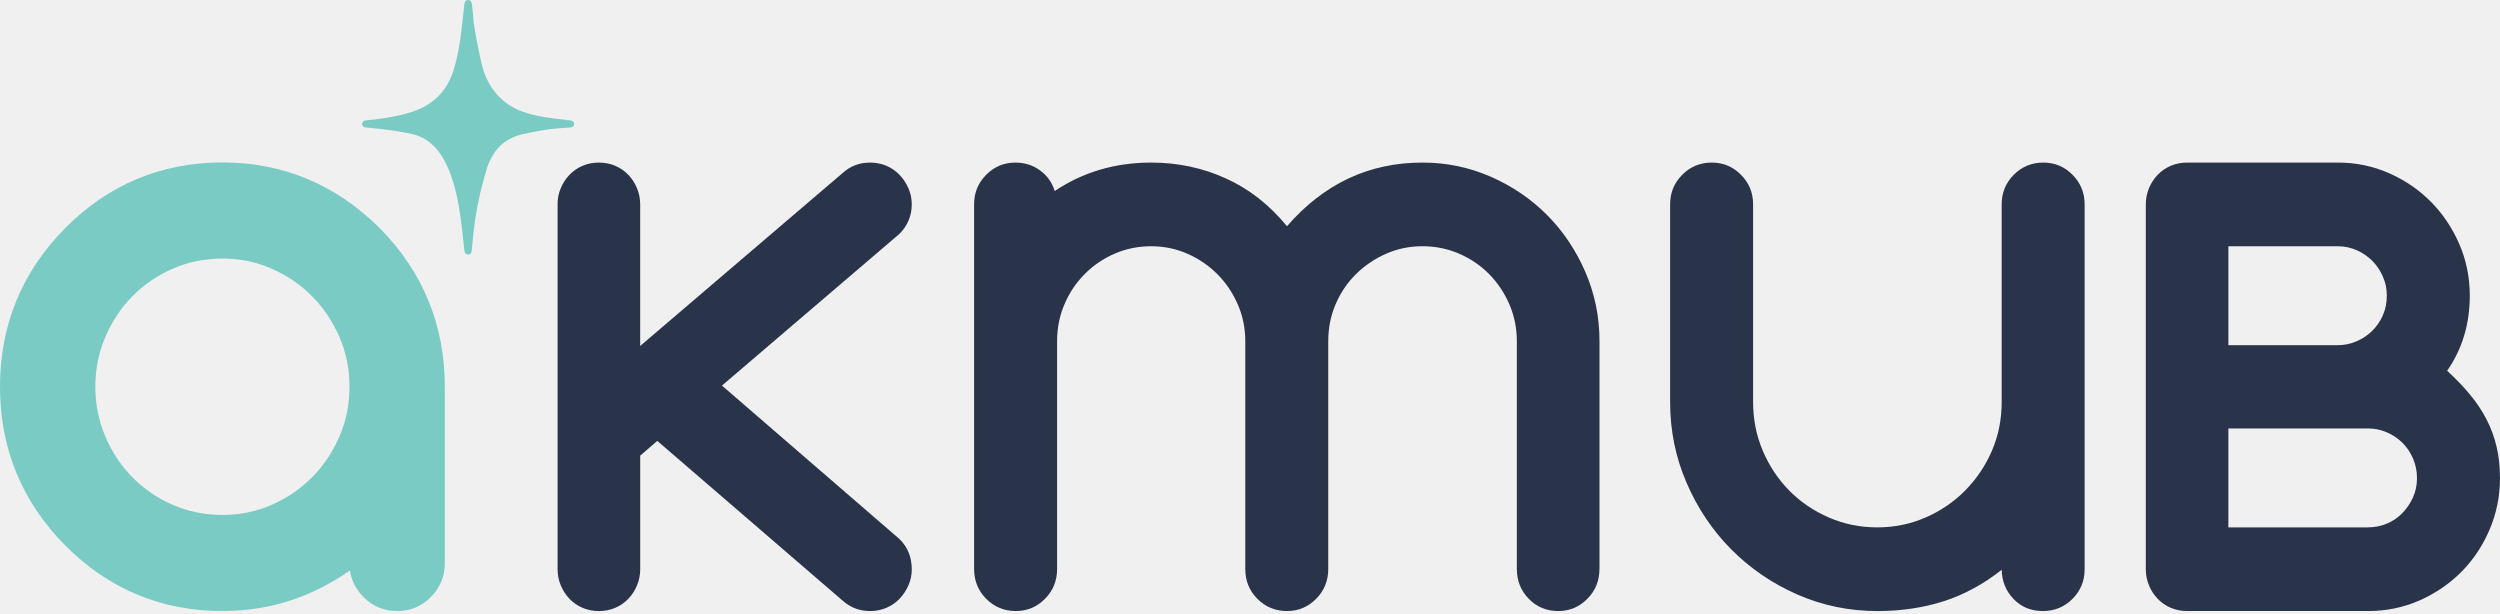
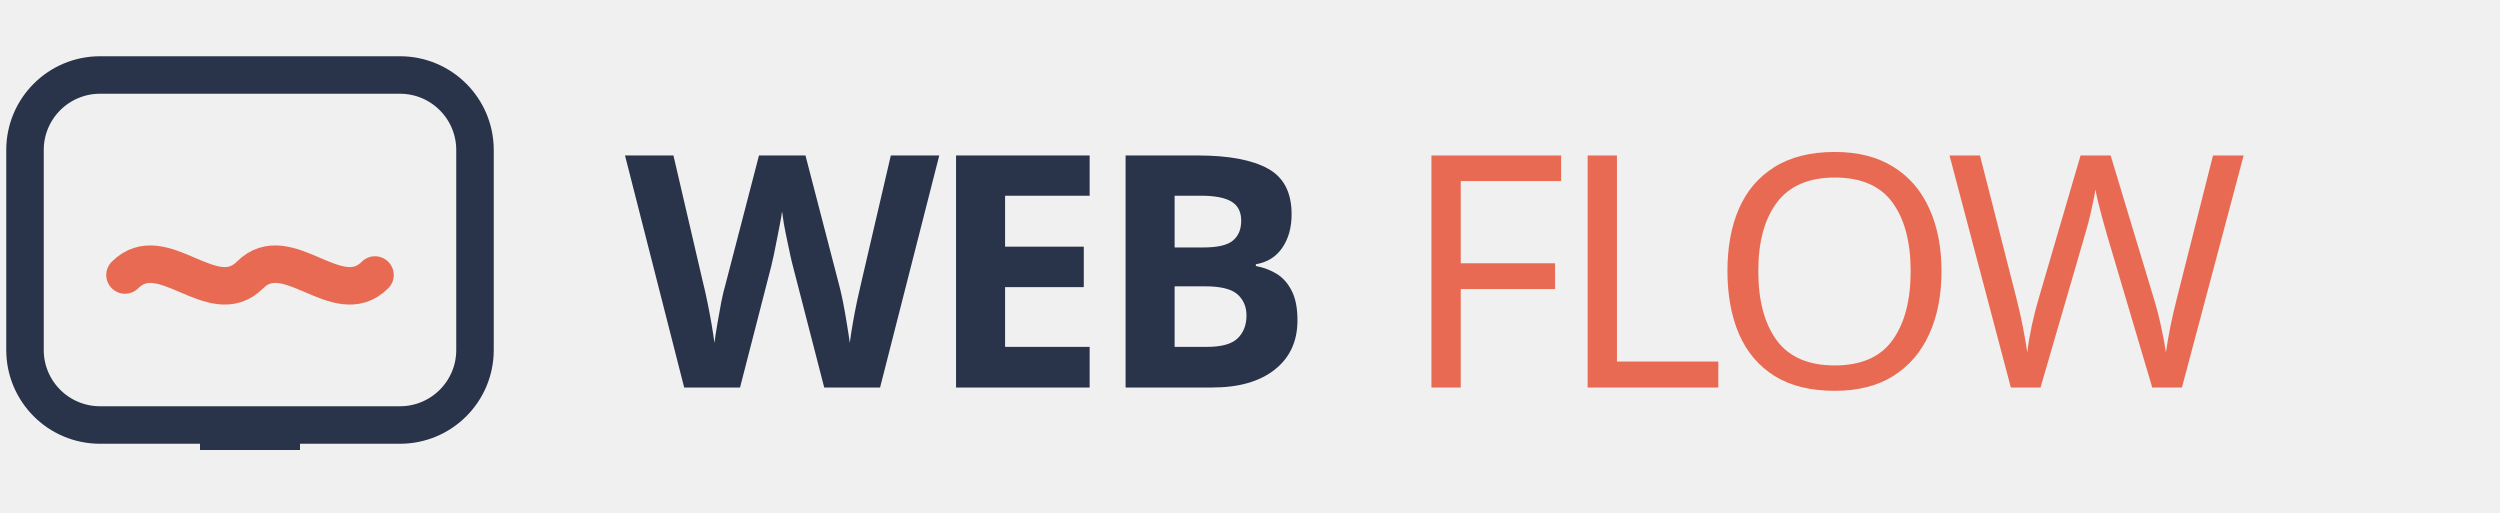
- <svg xmlns="http://www.w3.org/2000/svg" width="167" height="41" viewBox="0 0 167 41" fill="none">
-   <g clip-path="url(#clip0_3_574)">
-     <path fill-rule="evenodd" clip-rule="evenodd" d="M31.268 17.006C31.132 17.006 31.038 16.914 31.02 16.744C30.973 16.307 30.934 15.877 30.882 15.439C30.745 14.271 30.586 13.111 30.214 11.985C29.713 10.441 28.939 9.289 27.563 8.964C26.185 8.643 24.465 8.523 24.432 8.519C24.27 8.495 24.177 8.4 24.188 8.271C24.206 8.133 24.286 8.055 24.43 8.045C24.762 8.007 25.09 7.971 25.417 7.928C26.148 7.827 26.86 7.69 27.561 7.458C28.929 7.006 29.829 6.107 30.271 4.773C30.556 3.898 30.703 2.994 30.817 2.082C30.891 1.479 30.955 0.875 31.018 0.277C31.039 0.092 31.121 0 31.269 0C31.408 0 31.498 0.087 31.525 0.277C31.653 1.323 31.564 1.045 31.731 2.084C31.815 2.606 32.144 4.277 32.315 4.775C32.739 6.018 33.653 7.025 34.912 7.459C35.707 7.734 36.29 7.82 37.118 7.926C37.362 7.952 37.831 8.017 38.074 8.041C38.259 8.06 38.345 8.137 38.345 8.277C38.35 8.421 38.26 8.503 38.074 8.516C37.222 8.6 36.974 8.516 34.913 8.965C32.858 9.417 32.524 11.244 32.312 11.989C32.015 13.053 31.756 14.346 31.636 15.444C31.589 15.804 31.559 16.377 31.513 16.744C31.501 16.906 31.415 17.006 31.268 17.006Z" fill="#79CBC4" />
-     <path d="M25.361 15.238C22.44 12.329 18.906 10.851 14.858 10.851C10.774 10.851 7.237 12.329 4.352 15.241C1.465 18.152 0 21.717 0 25.835C0 29.952 1.465 33.517 4.352 36.429C7.237 39.34 10.774 40.818 14.858 40.818C16.618 40.818 18.295 40.527 19.848 39.959C21.092 39.502 22.279 38.878 23.38 38.097C23.474 38.776 23.774 39.375 24.277 39.88C24.894 40.5 25.655 40.818 26.544 40.818C27.415 40.818 28.169 40.5 28.785 39.88C29.404 39.256 29.713 38.499 29.713 37.619V25.835C29.712 21.717 28.249 18.152 25.361 15.238ZM14.858 34.397C13.669 34.397 12.546 34.168 11.522 33.716C10.494 33.264 9.589 32.642 8.835 31.872C8.08 31.106 7.472 30.188 7.032 29.148C6.592 28.114 6.368 27.003 6.368 25.835C6.368 24.67 6.592 23.552 7.032 22.52C7.473 21.483 8.081 20.566 8.835 19.798C9.589 19.028 10.494 18.408 11.522 17.955C12.546 17.501 13.671 17.272 14.858 17.272C16.028 17.272 17.141 17.501 18.166 17.955C19.195 18.409 20.103 19.033 20.866 19.809C21.633 20.586 22.243 21.504 22.685 22.537C23.127 23.558 23.347 24.67 23.347 25.835C23.347 26.998 23.126 28.109 22.685 29.133C22.243 30.166 21.633 31.081 20.866 31.861C20.102 32.636 19.195 33.264 18.166 33.716C17.141 34.168 16.032 34.397 14.858 34.397Z" fill="#79CBC4" />
-     <path d="M37.246 13.641C37.246 13.267 37.318 12.909 37.459 12.571C37.6 12.232 37.796 11.934 38.043 11.675C38.291 11.418 38.582 11.216 38.918 11.073C39.255 10.931 39.616 10.86 40.005 10.86C40.394 10.86 40.756 10.931 41.093 11.073C41.428 11.216 41.72 11.417 41.967 11.675C42.215 11.934 42.408 12.232 42.551 12.571C42.69 12.909 42.764 13.267 42.764 13.641V23.11L56.291 11.555C56.804 11.09 57.415 10.86 58.122 10.86C58.51 10.86 58.873 10.931 59.209 11.073C59.544 11.216 59.835 11.417 60.085 11.675C60.331 11.934 60.531 12.232 60.681 12.571C60.831 12.909 60.906 13.267 60.906 13.641C60.906 14.408 60.633 15.067 60.085 15.62L48.227 25.757L60.109 36.029C60.64 36.564 60.906 37.233 60.906 38.035C60.906 38.41 60.831 38.767 60.681 39.105C60.531 39.446 60.331 39.743 60.085 40.002C59.836 40.261 59.544 40.461 59.209 40.604C58.872 40.747 58.51 40.818 58.122 40.818C57.433 40.818 56.83 40.596 56.317 40.148L43.905 29.45L42.766 30.439V38.036C42.766 38.411 42.691 38.768 42.552 39.106C42.41 39.447 42.217 39.744 41.968 40.003C41.722 40.262 41.429 40.462 41.095 40.605C40.758 40.748 40.395 40.819 40.007 40.819C39.618 40.819 39.256 40.748 38.92 40.605C38.583 40.462 38.293 40.262 38.044 40.003C37.798 39.744 37.602 39.447 37.461 39.106C37.32 38.768 37.248 38.411 37.248 38.036V13.641H37.246Z" fill="#29344A" />
-     <path d="M106.844 38.009C106.844 38.793 106.574 39.459 106.033 40.002C105.497 40.546 104.847 40.818 104.085 40.818C103.309 40.818 102.654 40.546 102.122 40.002C101.592 39.459 101.325 38.793 101.325 38.009V22.79C101.325 21.933 101.163 21.122 100.837 20.355C100.508 19.587 100.063 18.915 99.498 18.334C98.93 17.754 98.262 17.295 97.493 16.957C96.726 16.618 95.898 16.449 95.015 16.449C94.148 16.449 93.334 16.618 92.574 16.957C91.813 17.295 91.145 17.75 90.572 18.32C89.995 18.891 89.544 19.56 89.218 20.328C88.89 21.095 88.727 21.914 88.727 22.789V38.008C88.727 38.792 88.458 39.458 87.919 40.001C87.379 40.545 86.729 40.817 85.969 40.817C85.192 40.817 84.533 40.545 83.992 40.001C83.452 39.458 83.185 38.792 83.185 38.008V22.79C83.185 21.915 83.017 21.096 82.681 20.329C82.346 19.561 81.895 18.892 81.326 18.321C80.761 17.751 80.099 17.296 79.339 16.958C78.578 16.619 77.764 16.45 76.9 16.45C76.032 16.45 75.22 16.614 74.46 16.943C73.697 17.273 73.031 17.729 72.457 18.308C71.88 18.887 71.43 19.56 71.105 20.328C70.778 21.095 70.614 21.914 70.614 22.789V38.008C70.614 38.792 70.344 39.458 69.805 40.001C69.265 40.545 68.616 40.817 67.856 40.817C67.076 40.817 66.419 40.545 65.878 40.001C65.339 39.458 65.07 38.792 65.07 38.008V13.641C65.07 12.874 65.339 12.22 65.878 11.675C66.419 11.132 67.068 10.86 67.827 10.86C68.448 10.86 68.996 11.033 69.474 11.382C69.951 11.729 70.279 12.189 70.455 12.759C72.347 11.493 74.494 10.86 76.9 10.86C78.668 10.86 80.33 11.212 81.886 11.917C83.442 12.62 84.804 13.687 85.97 15.113C88.428 12.277 91.442 10.86 95.017 10.86C96.626 10.86 98.15 11.175 99.591 11.809C101.034 12.441 102.286 13.298 103.358 14.377C104.427 15.455 105.275 16.721 105.904 18.175C106.531 19.628 106.846 21.166 106.846 22.79V38.009H106.844Z" fill="#29344A" />
-     <path d="M136.47 40.817C135.674 40.817 135.021 40.55 134.507 40.015C133.994 39.48 133.73 38.829 133.713 38.062C132.492 39.025 131.201 39.725 129.84 40.162C128.478 40.599 127.004 40.818 125.41 40.818C123.517 40.818 121.732 40.448 120.052 39.709C118.372 38.969 116.905 37.965 115.649 36.7C114.392 35.433 113.399 33.953 112.666 32.258C111.931 30.565 111.564 28.762 111.564 26.855V13.641C111.564 12.874 111.833 12.22 112.374 11.675C112.913 11.132 113.57 10.86 114.348 10.86C115.109 10.86 115.759 11.132 116.298 11.675C116.838 12.22 117.107 12.874 117.107 13.641V26.856C117.107 28.015 117.325 29.102 117.757 30.118C118.189 31.135 118.782 32.022 119.533 32.782C120.285 33.539 121.164 34.136 122.175 34.573C123.182 35.01 124.26 35.229 125.41 35.229C126.541 35.229 127.611 35.01 128.619 34.573C129.627 34.136 130.512 33.534 131.271 32.768C132.029 32 132.628 31.114 133.062 30.107C133.495 29.098 133.712 28.015 133.712 26.856V13.641C133.712 12.874 133.982 12.22 134.52 11.675C135.061 11.132 135.717 10.86 136.495 10.86C137.257 10.86 137.906 11.132 138.445 11.675C138.984 12.22 139.253 12.874 139.253 13.641V38.035C139.253 38.804 138.983 39.458 138.445 40.001C137.907 40.545 137.248 40.817 136.47 40.817Z" fill="#29344A" />
-     <path d="M156.177 10.86C157.378 10.86 158.517 11.096 159.586 11.568C160.657 12.04 161.589 12.678 162.385 13.479C163.179 14.282 163.811 15.223 164.28 16.302C164.747 17.38 164.982 18.526 164.982 19.739C164.982 21.648 164.476 23.323 163.469 24.767C164.053 25.303 164.566 25.838 165.007 26.372C165.45 26.907 165.815 27.459 166.108 28.031C166.4 28.602 166.623 29.204 166.771 29.836C166.923 30.47 166.998 31.169 166.998 31.936C166.998 33.15 166.767 34.295 166.306 35.373C165.846 36.452 165.219 37.393 164.424 38.196C163.628 38.999 162.694 39.637 161.627 40.108C160.556 40.581 159.412 40.817 158.191 40.817H146.098C145.708 40.817 145.345 40.746 145.011 40.603C144.675 40.461 144.383 40.26 144.135 40.001C143.886 39.742 143.692 39.445 143.552 39.104C143.411 38.766 143.34 38.409 143.34 38.034V13.641C143.34 13.267 143.411 12.909 143.552 12.571C143.692 12.232 143.886 11.934 144.135 11.675C144.382 11.418 144.675 11.216 145.011 11.073C145.345 10.931 145.708 10.86 146.098 10.86H156.177ZM156.177 23.057C156.603 23.057 157.014 22.971 157.409 22.802C157.809 22.634 158.156 22.402 158.458 22.105C158.758 21.812 158.998 21.464 159.174 21.064C159.351 20.663 159.439 20.221 159.439 19.74C159.439 19.294 159.351 18.87 159.174 18.468C158.998 18.067 158.762 17.721 158.471 17.426C158.179 17.133 157.836 16.897 157.437 16.717C157.041 16.54 156.62 16.451 156.178 16.451H148.857V23.058H156.177V23.057ZM158.193 35.227C158.635 35.227 159.057 35.142 159.453 34.973C159.851 34.803 160.196 34.568 160.486 34.265C160.777 33.961 161.013 33.614 161.189 33.221C161.365 32.83 161.455 32.401 161.455 31.936C161.455 31.473 161.365 31.037 161.189 30.627C161.013 30.216 160.773 29.863 160.473 29.569C160.172 29.274 159.824 29.044 159.426 28.874C159.029 28.705 158.617 28.621 158.192 28.621H148.856V35.228H158.193V35.227Z" fill="#29344A" />
-   </g>
-   <defs>
-     <clipPath id="clip0_3_574">
-       <rect width="167" height="40.817" fill="white" />
-     </clipPath>
-   </defs>
+ <svg xmlns="http://www.w3.org/2000/svg" width="200" height="41" viewBox="0 0 200 41" fill="none">
+   <rect x="2" y="6" width="36" height="28" rx="6" stroke="#29344A" stroke-width="3" />
+   <path d="M10 22C13 19 17 25 20 22C23 19 27 25 30 22" stroke="#E96A53" stroke-width="3" stroke-linecap="round" stroke-linejoin="round" />
+   <rect x="16" y="34" width="8" height="2" fill="#29344A" />
+   <text x="50" y="31" fill="#29344A" style="font-family: 'Montserrat', sans-serif; font-weight: 800; font-size: 26px; letter-spacing: -1px;">WEB</text>
+   <text x="112" y="31" fill="#E96A53" style="font-family: 'Montserrat', sans-serif; font-weight: 400; font-size: 26px; letter-spacing: -1px;">FLOW</text>
</svg>
